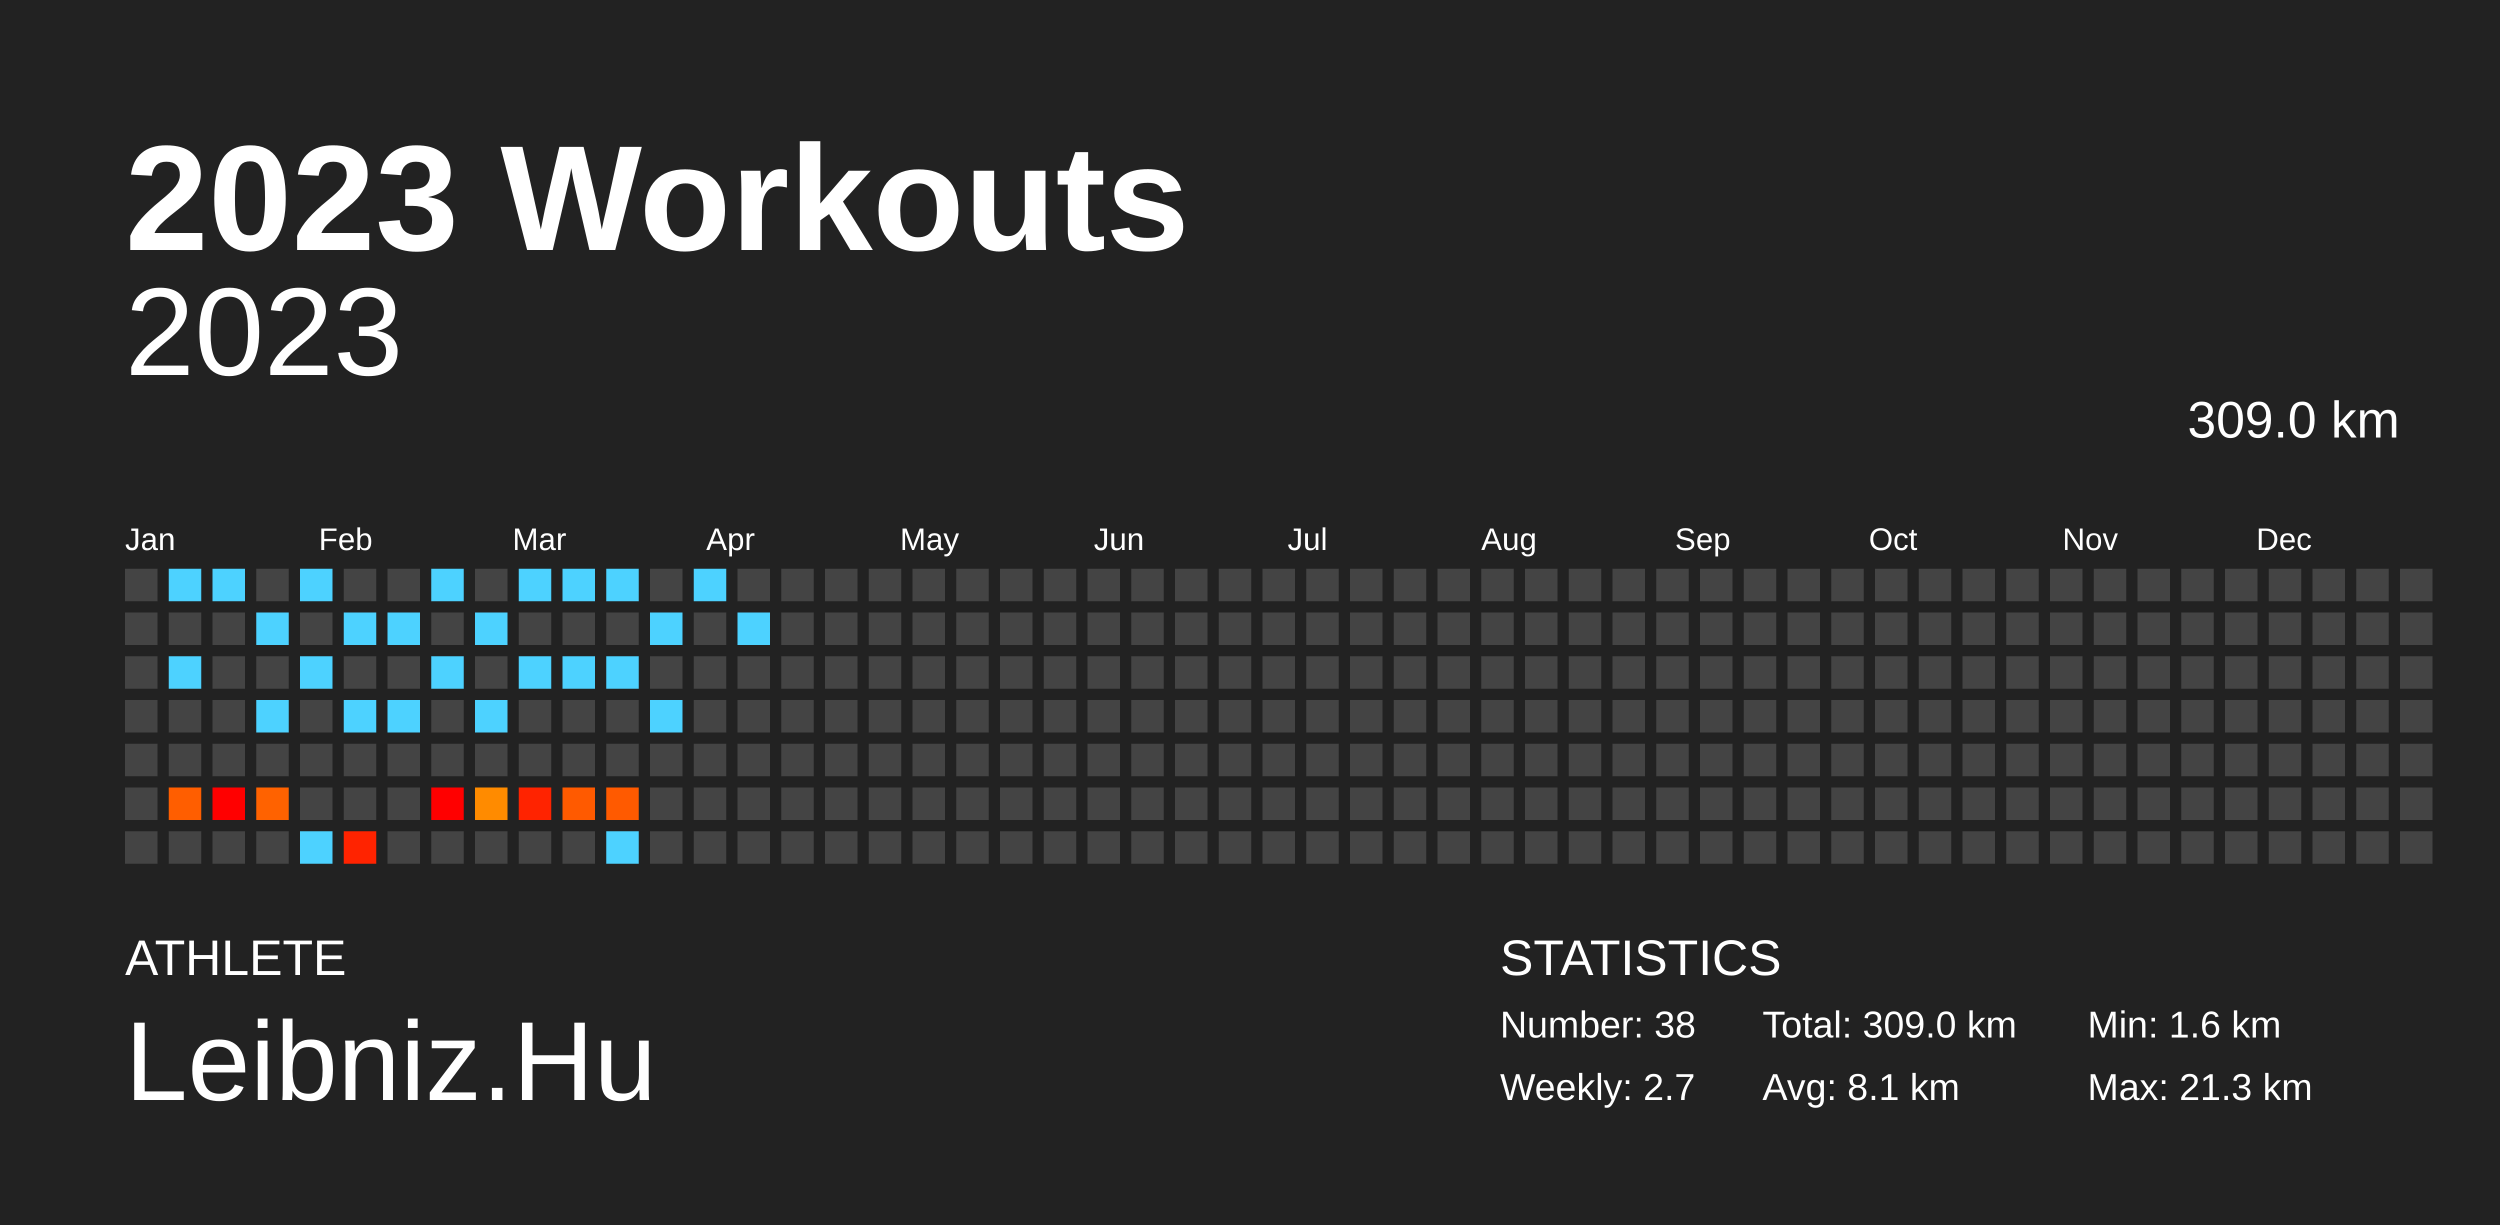
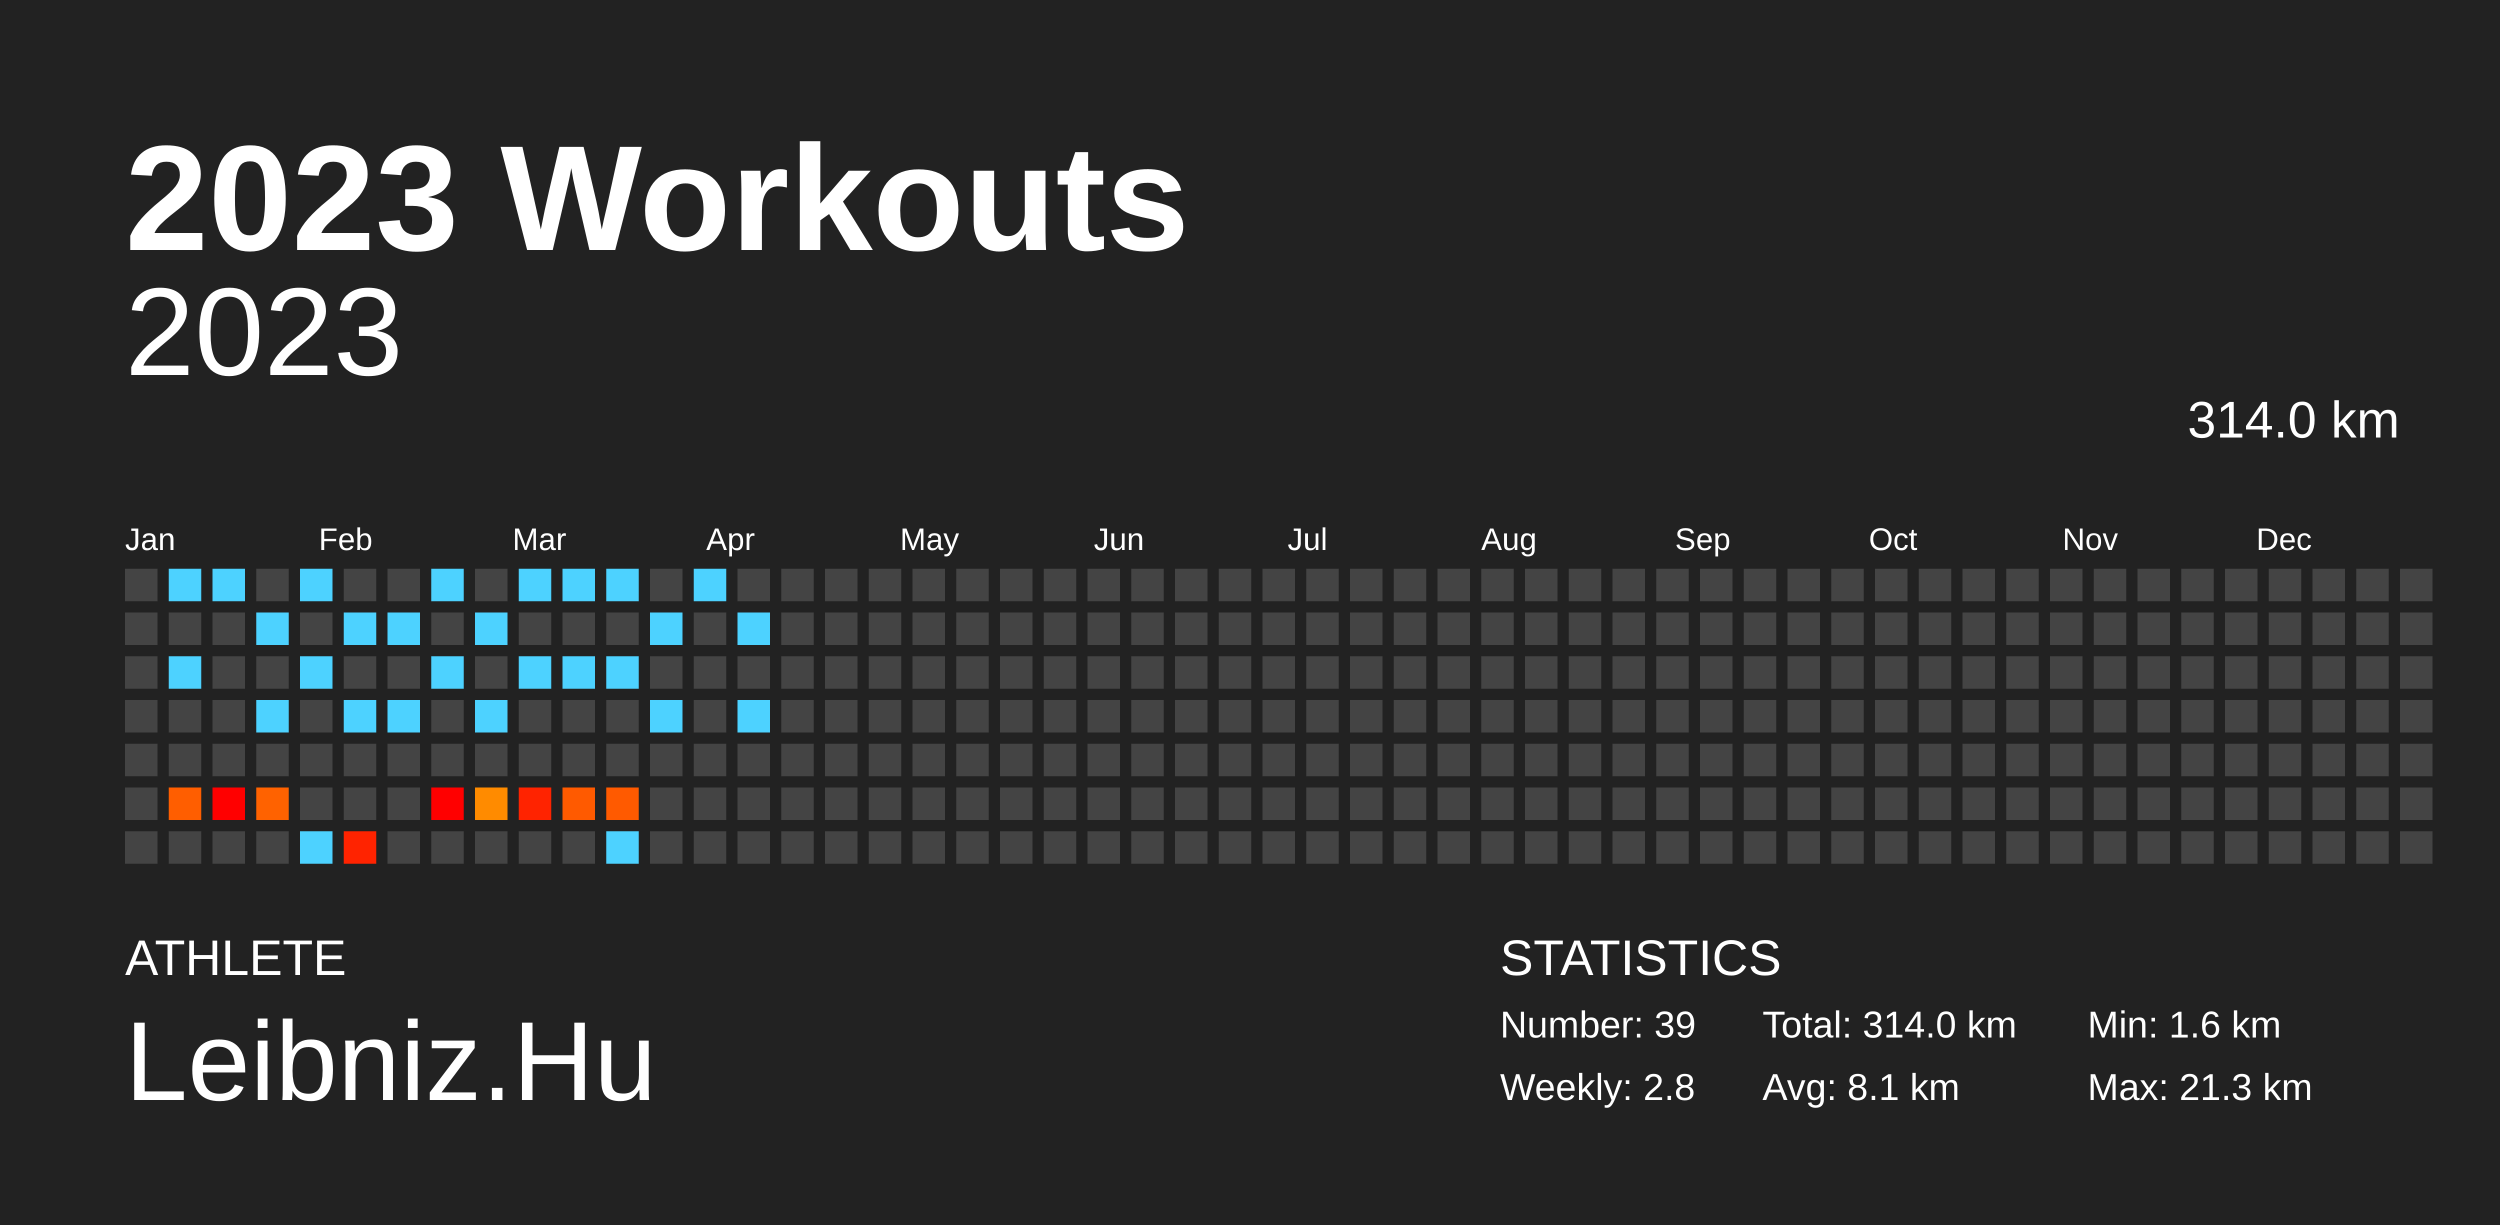
<svg xmlns="http://www.w3.org/2000/svg" baseProfile="full" height="98mm" version="1.1" viewBox="0,0,200,98" width="200mm">
  <defs />
  <rect fill="#222222" height="98" width="200" x="0" y="0" />
  <text fill="#FFFFFF" style="font-size:12px; font-family:Arial; font-weight:bold;" x="10" y="20">2023 Workouts</text>
  <text fill="#FFFFFF" style="font-size:4px; font-family:Arial" x="10" y="78">ATHLETE</text>
  <text fill="#FFFFFF" style="font-size:9px; font-family:Arial" x="10" y="88">Leibniz.Hu</text>
  <text fill="#FFFFFF" style="font-size:4px; font-family:Arial" x="120" y="78">STATISTICS</text>
-   <text fill="#FFFFFF" style="font-size:3px; font-family:Arial" x="120" y="83">Number: 38</text>
-   <text fill="#FFFFFF" style="font-size:3px; font-family:Arial" x="120" y="88">Weekly: 2.7</text>
-   <text fill="#FFFFFF" style="font-size:3px; font-family:Arial" x="141" y="83">Total: 309.0 km</text>
+   <text fill="#FFFFFF" style="font-size:3px; font-family:Arial" x="120" y="83">Number: 39</text>
+   <text fill="#FFFFFF" style="font-size:3px; font-family:Arial" x="120" y="88">Weekly: 2.8</text>
+   <text fill="#FFFFFF" style="font-size:3px; font-family:Arial" x="141" y="83">Total: 314.0 km</text>
  <text fill="#FFFFFF" style="font-size:3px; font-family:Arial" x="141" y="88">Avg: 8.1 km</text>
  <text fill="#FFFFFF" style="font-size:3px; font-family:Arial" x="167" y="83">Min: 1.6 km</text>
  <text fill="#FFFFFF" style="font-size:3px; font-family:Arial" x="167" y="88">Max: 21.3 km</text>
  <text alignment-baseline="hanging" fill="#FFFFFF" style="font-size:10.0px; font-family:Arial;" x="10" y="30">2023</text>
-   <text alignment-baseline="hanging" fill="#FFFFFF" style="font-size:4.125px; font-family:Arial;" x="175" y="35">309.0 km</text>
+   <text alignment-baseline="hanging" fill="#FFFFFF" style="font-size:4.125px; font-family:Arial;" x="175" y="35">314.0 km</text>
  <text fill="#FFFFFF" style="font-size:2.5px; font-family:Arial" x="10.0" y="44">Jan</text>
  <text fill="#FFFFFF" style="font-size:2.5px; font-family:Arial" x="25.5" y="44">Feb</text>
  <text fill="#FFFFFF" style="font-size:2.5px; font-family:Arial" x="41.0" y="44">Mar</text>
  <text fill="#FFFFFF" style="font-size:2.5px; font-family:Arial" x="56.5" y="44">Apr</text>
  <text fill="#FFFFFF" style="font-size:2.5px; font-family:Arial" x="72.0" y="44">May</text>
  <text fill="#FFFFFF" style="font-size:2.5px; font-family:Arial" x="87.5" y="44">Jun</text>
  <text fill="#FFFFFF" style="font-size:2.5px; font-family:Arial" x="103.0" y="44">Jul</text>
  <text fill="#FFFFFF" style="font-size:2.5px; font-family:Arial" x="118.5" y="44">Aug</text>
  <text fill="#FFFFFF" style="font-size:2.5px; font-family:Arial" x="134.0" y="44">Sep</text>
  <text fill="#FFFFFF" style="font-size:2.5px; font-family:Arial" x="149.5" y="44">Oct</text>
  <text fill="#FFFFFF" style="font-size:2.5px; font-family:Arial" x="165.0" y="44">Nov</text>
  <text fill="#FFFFFF" style="font-size:2.5px; font-family:Arial" x="180.5" y="44">Dec</text>
  <rect fill="#444444" height="2.6" width="2.6" x="10.0" y="45.5" />
  <rect fill="#444444" height="2.6" width="2.6" x="10.0" y="49.0" />
  <rect fill="#444444" height="2.6" width="2.6" x="10.0" y="52.5" />
  <rect fill="#444444" height="2.6" width="2.6" x="10.0" y="56.0" />
  <rect fill="#444444" height="2.6" width="2.6" x="10.0" y="59.5" />
  <rect fill="#444444" height="2.6" width="2.6" x="10.0" y="63.0" />
  <rect fill="#444444" height="2.6" width="2.6" x="10.0" y="66.5" />
  <rect fill="#4dd2ff" height="2.6" width="2.6" x="13.5" y="45.5" />
  <rect fill="#444444" height="2.6" width="2.6" x="13.5" y="49.0" />
  <rect fill="#4dd2ff" height="2.6" width="2.6" x="13.5" y="52.5" />
  <rect fill="#444444" height="2.6" width="2.6" x="13.5" y="56.0" />
  <rect fill="#444444" height="2.6" width="2.6" x="13.5" y="59.5" />
  <rect fill="#ff5e00" height="2.6" width="2.6" x="13.5" y="63.0" />
  <rect fill="#444444" height="2.6" width="2.6" x="13.5" y="66.5" />
  <rect fill="#4dd2ff" height="2.6" width="2.6" x="17.0" y="45.5" />
  <rect fill="#444444" height="2.6" width="2.6" x="17.0" y="49.0" />
  <rect fill="#444444" height="2.6" width="2.6" x="17.0" y="52.5" />
  <rect fill="#444444" height="2.6" width="2.6" x="17.0" y="56.0" />
  <rect fill="#444444" height="2.6" width="2.6" x="17.0" y="59.5" />
  <rect fill="red" height="2.6" width="2.6" x="17.0" y="63.0" />
  <rect fill="#444444" height="2.6" width="2.6" x="17.0" y="66.5" />
  <rect fill="#444444" height="2.6" width="2.6" x="20.5" y="45.5" />
  <rect fill="#4dd2ff" height="2.6" width="2.6" x="20.5" y="49.0" />
  <rect fill="#444444" height="2.6" width="2.6" x="20.5" y="52.5" />
  <rect fill="#4dd2ff" height="2.6" width="2.6" x="20.5" y="56.0" />
  <rect fill="#444444" height="2.6" width="2.6" x="20.5" y="59.5" />
  <rect fill="#ff6200" height="2.6" width="2.6" x="20.5" y="63.0" />
  <rect fill="#444444" height="2.6" width="2.6" x="20.5" y="66.5" />
  <rect fill="#4dd2ff" height="2.6" width="2.6" x="24.0" y="45.5" />
  <rect fill="#444444" height="2.6" width="2.6" x="24.0" y="49.0" />
  <rect fill="#4dd2ff" height="2.6" width="2.6" x="24.0" y="52.5" />
  <rect fill="#444444" height="2.6" width="2.6" x="24.0" y="56.0" />
  <rect fill="#444444" height="2.6" width="2.6" x="24.0" y="59.5" />
  <rect fill="#444444" height="2.6" width="2.6" x="24.0" y="63.0" />
  <rect fill="#4dd2ff" height="2.6" width="2.6" x="24.0" y="66.5" />
  <rect fill="#444444" height="2.6" width="2.6" x="27.5" y="45.5" />
  <rect fill="#4dd2ff" height="2.6" width="2.6" x="27.5" y="49.0" />
  <rect fill="#444444" height="2.6" width="2.6" x="27.5" y="52.5" />
  <rect fill="#4dd2ff" height="2.6" width="2.6" x="27.5" y="56.0" />
  <rect fill="#444444" height="2.6" width="2.6" x="27.5" y="59.5" />
  <rect fill="#444444" height="2.6" width="2.6" x="27.5" y="63.0" />
  <rect fill="#ff2300" height="2.6" width="2.6" x="27.5" y="66.5" />
  <rect fill="#444444" height="2.6" width="2.6" x="31.0" y="45.5" />
  <rect fill="#4dd2ff" height="2.6" width="2.6" x="31.0" y="49.0" />
  <rect fill="#444444" height="2.6" width="2.6" x="31.0" y="52.5" />
  <rect fill="#4dd2ff" height="2.6" width="2.6" x="31.0" y="56.0" />
  <rect fill="#444444" height="2.6" width="2.6" x="31.0" y="59.5" />
  <rect fill="#444444" height="2.6" width="2.6" x="31.0" y="63.0" />
  <rect fill="#444444" height="2.6" width="2.6" x="31.0" y="66.5" />
  <rect fill="#4dd2ff" height="2.6" width="2.6" x="34.5" y="45.5" />
  <rect fill="#444444" height="2.6" width="2.6" x="34.5" y="49.0" />
  <rect fill="#4dd2ff" height="2.6" width="2.6" x="34.5" y="52.5" />
  <rect fill="#444444" height="2.6" width="2.6" x="34.5" y="56.0" />
  <rect fill="#444444" height="2.6" width="2.6" x="34.5" y="59.5" />
  <rect fill="red" height="2.6" width="2.6" x="34.5" y="63.0" />
  <rect fill="#444444" height="2.6" width="2.6" x="34.5" y="66.5" />
  <rect fill="#444444" height="2.6" width="2.6" x="38.0" y="45.5" />
  <rect fill="#4dd2ff" height="2.6" width="2.6" x="38.0" y="49.0" />
  <rect fill="#444444" height="2.6" width="2.6" x="38.0" y="52.5" />
  <rect fill="#4dd2ff" height="2.6" width="2.6" x="38.0" y="56.0" />
  <rect fill="#444444" height="2.6" width="2.6" x="38.0" y="59.5" />
  <rect fill="#ff8b00" height="2.6" width="2.6" x="38.0" y="63.0" />
  <rect fill="#444444" height="2.6" width="2.6" x="38.0" y="66.5" />
  <rect fill="#4dd2ff" height="2.6" width="2.6" x="41.5" y="45.5" />
  <rect fill="#444444" height="2.6" width="2.6" x="41.5" y="49.0" />
  <rect fill="#4dd2ff" height="2.6" width="2.6" x="41.5" y="52.5" />
  <rect fill="#444444" height="2.6" width="2.6" x="41.5" y="56.0" />
  <rect fill="#444444" height="2.6" width="2.6" x="41.5" y="59.5" />
  <rect fill="#ff2300" height="2.6" width="2.6" x="41.5" y="63.0" />
  <rect fill="#444444" height="2.6" width="2.6" x="41.5" y="66.5" />
  <rect fill="#4dd2ff" height="2.6" width="2.6" x="45.0" y="45.5" />
  <rect fill="#444444" height="2.6" width="2.6" x="45.0" y="49.0" />
  <rect fill="#4dd2ff" height="2.6" width="2.6" x="45.0" y="52.5" />
  <rect fill="#444444" height="2.6" width="2.6" x="45.0" y="56.0" />
  <rect fill="#444444" height="2.6" width="2.6" x="45.0" y="59.5" />
  <rect fill="#ff5a00" height="2.6" width="2.6" x="45.0" y="63.0" />
  <rect fill="#444444" height="2.6" width="2.6" x="45.0" y="66.5" />
  <rect fill="#4dd2ff" height="2.6" width="2.6" x="48.5" y="45.5" />
  <rect fill="#444444" height="2.6" width="2.6" x="48.5" y="49.0" />
  <rect fill="#4dd2ff" height="2.6" width="2.6" x="48.5" y="52.5" />
  <rect fill="#444444" height="2.6" width="2.6" x="48.5" y="56.0" />
  <rect fill="#444444" height="2.6" width="2.6" x="48.5" y="59.5" />
  <rect fill="#ff5a00" height="2.6" width="2.6" x="48.5" y="63.0" />
  <rect fill="#4dd2ff" height="2.6" width="2.6" x="48.5" y="66.5" />
  <rect fill="#444444" height="2.6" width="2.6" x="52.0" y="45.5" />
  <rect fill="#4dd2ff" height="2.6" width="2.6" x="52.0" y="49.0" />
  <rect fill="#444444" height="2.6" width="2.6" x="52.0" y="52.5" />
  <rect fill="#4dd2ff" height="2.6" width="2.6" x="52.0" y="56.0" />
  <rect fill="#444444" height="2.6" width="2.6" x="52.0" y="59.5" />
  <rect fill="#444444" height="2.6" width="2.6" x="52.0" y="63.0" />
  <rect fill="#444444" height="2.6" width="2.6" x="52.0" y="66.5" />
  <rect fill="#4dd2ff" height="2.6" width="2.6" x="55.5" y="45.5" />
  <rect fill="#444444" height="2.6" width="2.6" x="55.5" y="49.0" />
  <rect fill="#444444" height="2.6" width="2.6" x="55.5" y="52.5" />
  <rect fill="#444444" height="2.6" width="2.6" x="55.5" y="56.0" />
  <rect fill="#444444" height="2.6" width="2.6" x="55.5" y="59.5" />
  <rect fill="#444444" height="2.6" width="2.6" x="55.5" y="63.0" />
  <rect fill="#444444" height="2.6" width="2.6" x="55.5" y="66.5" />
  <rect fill="#444444" height="2.6" width="2.6" x="59.0" y="45.5" />
  <rect fill="#4dd2ff" height="2.6" width="2.6" x="59.0" y="49.0" />
  <rect fill="#444444" height="2.6" width="2.6" x="59.0" y="52.5" />
-   <rect fill="#444444" height="2.6" width="2.6" x="59.0" y="56.0" />
+   <rect fill="#4dd2ff" height="2.6" width="2.6" x="59.0" y="56.0" />
  <rect fill="#444444" height="2.6" width="2.6" x="59.0" y="59.5" />
  <rect fill="#444444" height="2.6" width="2.6" x="59.0" y="63.0" />
  <rect fill="#444444" height="2.6" width="2.6" x="59.0" y="66.5" />
  <rect fill="#444444" height="2.6" width="2.6" x="62.5" y="45.5" />
  <rect fill="#444444" height="2.6" width="2.6" x="62.5" y="49.0" />
  <rect fill="#444444" height="2.6" width="2.6" x="62.5" y="52.5" />
  <rect fill="#444444" height="2.6" width="2.6" x="62.5" y="56.0" />
  <rect fill="#444444" height="2.6" width="2.6" x="62.5" y="59.5" />
  <rect fill="#444444" height="2.6" width="2.6" x="62.5" y="63.0" />
  <rect fill="#444444" height="2.6" width="2.6" x="62.5" y="66.5" />
  <rect fill="#444444" height="2.6" width="2.6" x="66.0" y="45.5" />
  <rect fill="#444444" height="2.6" width="2.6" x="66.0" y="49.0" />
  <rect fill="#444444" height="2.6" width="2.6" x="66.0" y="52.5" />
  <rect fill="#444444" height="2.6" width="2.6" x="66.0" y="56.0" />
  <rect fill="#444444" height="2.6" width="2.6" x="66.0" y="59.5" />
  <rect fill="#444444" height="2.6" width="2.6" x="66.0" y="63.0" />
  <rect fill="#444444" height="2.6" width="2.6" x="66.0" y="66.5" />
  <rect fill="#444444" height="2.6" width="2.6" x="69.5" y="45.5" />
  <rect fill="#444444" height="2.6" width="2.6" x="69.5" y="49.0" />
  <rect fill="#444444" height="2.6" width="2.6" x="69.5" y="52.5" />
  <rect fill="#444444" height="2.6" width="2.6" x="69.5" y="56.0" />
  <rect fill="#444444" height="2.6" width="2.6" x="69.5" y="59.5" />
  <rect fill="#444444" height="2.6" width="2.6" x="69.5" y="63.0" />
  <rect fill="#444444" height="2.6" width="2.6" x="69.5" y="66.5" />
  <rect fill="#444444" height="2.6" width="2.6" x="73.0" y="45.5" />
  <rect fill="#444444" height="2.6" width="2.6" x="73.0" y="49.0" />
  <rect fill="#444444" height="2.6" width="2.6" x="73.0" y="52.5" />
  <rect fill="#444444" height="2.6" width="2.6" x="73.0" y="56.0" />
  <rect fill="#444444" height="2.6" width="2.6" x="73.0" y="59.5" />
  <rect fill="#444444" height="2.6" width="2.6" x="73.0" y="63.0" />
  <rect fill="#444444" height="2.6" width="2.6" x="73.0" y="66.5" />
  <rect fill="#444444" height="2.6" width="2.6" x="76.5" y="45.5" />
  <rect fill="#444444" height="2.6" width="2.6" x="76.5" y="49.0" />
  <rect fill="#444444" height="2.6" width="2.6" x="76.5" y="52.5" />
  <rect fill="#444444" height="2.6" width="2.6" x="76.5" y="56.0" />
  <rect fill="#444444" height="2.6" width="2.6" x="76.5" y="59.5" />
  <rect fill="#444444" height="2.6" width="2.6" x="76.5" y="63.0" />
  <rect fill="#444444" height="2.6" width="2.6" x="76.5" y="66.5" />
  <rect fill="#444444" height="2.6" width="2.6" x="80.0" y="45.5" />
  <rect fill="#444444" height="2.6" width="2.6" x="80.0" y="49.0" />
  <rect fill="#444444" height="2.6" width="2.6" x="80.0" y="52.5" />
  <rect fill="#444444" height="2.6" width="2.6" x="80.0" y="56.0" />
  <rect fill="#444444" height="2.6" width="2.6" x="80.0" y="59.5" />
  <rect fill="#444444" height="2.6" width="2.6" x="80.0" y="63.0" />
  <rect fill="#444444" height="2.6" width="2.6" x="80.0" y="66.5" />
  <rect fill="#444444" height="2.6" width="2.6" x="83.5" y="45.5" />
  <rect fill="#444444" height="2.6" width="2.6" x="83.5" y="49.0" />
  <rect fill="#444444" height="2.6" width="2.6" x="83.5" y="52.5" />
  <rect fill="#444444" height="2.6" width="2.6" x="83.5" y="56.0" />
  <rect fill="#444444" height="2.6" width="2.6" x="83.5" y="59.5" />
  <rect fill="#444444" height="2.6" width="2.6" x="83.5" y="63.0" />
  <rect fill="#444444" height="2.6" width="2.6" x="83.5" y="66.5" />
  <rect fill="#444444" height="2.6" width="2.6" x="87.0" y="45.5" />
  <rect fill="#444444" height="2.6" width="2.6" x="87.0" y="49.0" />
  <rect fill="#444444" height="2.6" width="2.6" x="87.0" y="52.5" />
  <rect fill="#444444" height="2.6" width="2.6" x="87.0" y="56.0" />
  <rect fill="#444444" height="2.6" width="2.6" x="87.0" y="59.5" />
  <rect fill="#444444" height="2.6" width="2.6" x="87.0" y="63.0" />
  <rect fill="#444444" height="2.6" width="2.6" x="87.0" y="66.5" />
  <rect fill="#444444" height="2.6" width="2.6" x="90.5" y="45.5" />
  <rect fill="#444444" height="2.6" width="2.6" x="90.5" y="49.0" />
  <rect fill="#444444" height="2.6" width="2.6" x="90.5" y="52.5" />
  <rect fill="#444444" height="2.6" width="2.6" x="90.5" y="56.0" />
  <rect fill="#444444" height="2.6" width="2.6" x="90.5" y="59.5" />
  <rect fill="#444444" height="2.6" width="2.6" x="90.5" y="63.0" />
  <rect fill="#444444" height="2.6" width="2.6" x="90.5" y="66.5" />
  <rect fill="#444444" height="2.6" width="2.6" x="94.0" y="45.5" />
  <rect fill="#444444" height="2.6" width="2.6" x="94.0" y="49.0" />
  <rect fill="#444444" height="2.6" width="2.6" x="94.0" y="52.5" />
  <rect fill="#444444" height="2.6" width="2.6" x="94.0" y="56.0" />
  <rect fill="#444444" height="2.6" width="2.6" x="94.0" y="59.5" />
  <rect fill="#444444" height="2.6" width="2.6" x="94.0" y="63.0" />
  <rect fill="#444444" height="2.6" width="2.6" x="94.0" y="66.5" />
  <rect fill="#444444" height="2.6" width="2.6" x="97.5" y="45.5" />
  <rect fill="#444444" height="2.6" width="2.6" x="97.5" y="49.0" />
  <rect fill="#444444" height="2.6" width="2.6" x="97.5" y="52.5" />
  <rect fill="#444444" height="2.6" width="2.6" x="97.5" y="56.0" />
  <rect fill="#444444" height="2.6" width="2.6" x="97.5" y="59.5" />
  <rect fill="#444444" height="2.6" width="2.6" x="97.5" y="63.0" />
  <rect fill="#444444" height="2.6" width="2.6" x="97.5" y="66.5" />
  <rect fill="#444444" height="2.6" width="2.6" x="101.0" y="45.5" />
  <rect fill="#444444" height="2.6" width="2.6" x="101.0" y="49.0" />
  <rect fill="#444444" height="2.6" width="2.6" x="101.0" y="52.5" />
  <rect fill="#444444" height="2.6" width="2.6" x="101.0" y="56.0" />
  <rect fill="#444444" height="2.6" width="2.6" x="101.0" y="59.5" />
  <rect fill="#444444" height="2.6" width="2.6" x="101.0" y="63.0" />
  <rect fill="#444444" height="2.6" width="2.6" x="101.0" y="66.5" />
  <rect fill="#444444" height="2.6" width="2.6" x="104.5" y="45.5" />
  <rect fill="#444444" height="2.6" width="2.6" x="104.5" y="49.0" />
  <rect fill="#444444" height="2.6" width="2.6" x="104.5" y="52.5" />
  <rect fill="#444444" height="2.6" width="2.6" x="104.5" y="56.0" />
  <rect fill="#444444" height="2.6" width="2.6" x="104.5" y="59.5" />
  <rect fill="#444444" height="2.6" width="2.6" x="104.5" y="63.0" />
  <rect fill="#444444" height="2.6" width="2.6" x="104.5" y="66.5" />
  <rect fill="#444444" height="2.6" width="2.6" x="108.0" y="45.5" />
  <rect fill="#444444" height="2.6" width="2.6" x="108.0" y="49.0" />
  <rect fill="#444444" height="2.6" width="2.6" x="108.0" y="52.5" />
  <rect fill="#444444" height="2.6" width="2.6" x="108.0" y="56.0" />
  <rect fill="#444444" height="2.6" width="2.6" x="108.0" y="59.5" />
  <rect fill="#444444" height="2.6" width="2.6" x="108.0" y="63.0" />
  <rect fill="#444444" height="2.6" width="2.6" x="108.0" y="66.5" />
  <rect fill="#444444" height="2.6" width="2.6" x="111.5" y="45.5" />
  <rect fill="#444444" height="2.6" width="2.6" x="111.5" y="49.0" />
  <rect fill="#444444" height="2.6" width="2.6" x="111.5" y="52.5" />
  <rect fill="#444444" height="2.6" width="2.6" x="111.5" y="56.0" />
  <rect fill="#444444" height="2.6" width="2.6" x="111.5" y="59.5" />
  <rect fill="#444444" height="2.6" width="2.6" x="111.5" y="63.0" />
  <rect fill="#444444" height="2.6" width="2.6" x="111.5" y="66.5" />
  <rect fill="#444444" height="2.6" width="2.6" x="115.0" y="45.5" />
  <rect fill="#444444" height="2.6" width="2.6" x="115.0" y="49.0" />
  <rect fill="#444444" height="2.6" width="2.6" x="115.0" y="52.5" />
  <rect fill="#444444" height="2.6" width="2.6" x="115.0" y="56.0" />
  <rect fill="#444444" height="2.6" width="2.6" x="115.0" y="59.5" />
  <rect fill="#444444" height="2.6" width="2.6" x="115.0" y="63.0" />
  <rect fill="#444444" height="2.6" width="2.6" x="115.0" y="66.5" />
  <rect fill="#444444" height="2.6" width="2.6" x="118.5" y="45.5" />
  <rect fill="#444444" height="2.6" width="2.6" x="118.5" y="49.0" />
  <rect fill="#444444" height="2.6" width="2.6" x="118.5" y="52.5" />
  <rect fill="#444444" height="2.6" width="2.6" x="118.5" y="56.0" />
  <rect fill="#444444" height="2.6" width="2.6" x="118.5" y="59.5" />
  <rect fill="#444444" height="2.6" width="2.6" x="118.5" y="63.0" />
  <rect fill="#444444" height="2.6" width="2.6" x="118.5" y="66.5" />
  <rect fill="#444444" height="2.6" width="2.6" x="122.0" y="45.5" />
  <rect fill="#444444" height="2.6" width="2.6" x="122.0" y="49.0" />
  <rect fill="#444444" height="2.6" width="2.6" x="122.0" y="52.5" />
  <rect fill="#444444" height="2.6" width="2.6" x="122.0" y="56.0" />
  <rect fill="#444444" height="2.6" width="2.6" x="122.0" y="59.5" />
  <rect fill="#444444" height="2.6" width="2.6" x="122.0" y="63.0" />
  <rect fill="#444444" height="2.6" width="2.6" x="122.0" y="66.5" />
  <rect fill="#444444" height="2.6" width="2.6" x="125.5" y="45.5" />
  <rect fill="#444444" height="2.6" width="2.6" x="125.5" y="49.0" />
  <rect fill="#444444" height="2.6" width="2.6" x="125.5" y="52.5" />
  <rect fill="#444444" height="2.6" width="2.6" x="125.5" y="56.0" />
  <rect fill="#444444" height="2.6" width="2.6" x="125.5" y="59.5" />
  <rect fill="#444444" height="2.6" width="2.6" x="125.5" y="63.0" />
  <rect fill="#444444" height="2.6" width="2.6" x="125.5" y="66.5" />
  <rect fill="#444444" height="2.6" width="2.6" x="129.0" y="45.5" />
  <rect fill="#444444" height="2.6" width="2.6" x="129.0" y="49.0" />
  <rect fill="#444444" height="2.6" width="2.6" x="129.0" y="52.5" />
  <rect fill="#444444" height="2.6" width="2.6" x="129.0" y="56.0" />
  <rect fill="#444444" height="2.6" width="2.6" x="129.0" y="59.5" />
  <rect fill="#444444" height="2.6" width="2.6" x="129.0" y="63.0" />
  <rect fill="#444444" height="2.6" width="2.6" x="129.0" y="66.5" />
  <rect fill="#444444" height="2.6" width="2.6" x="132.5" y="45.5" />
  <rect fill="#444444" height="2.6" width="2.6" x="132.5" y="49.0" />
  <rect fill="#444444" height="2.6" width="2.6" x="132.5" y="52.5" />
  <rect fill="#444444" height="2.6" width="2.6" x="132.5" y="56.0" />
  <rect fill="#444444" height="2.6" width="2.6" x="132.5" y="59.5" />
  <rect fill="#444444" height="2.6" width="2.6" x="132.5" y="63.0" />
  <rect fill="#444444" height="2.6" width="2.6" x="132.5" y="66.5" />
  <rect fill="#444444" height="2.6" width="2.6" x="136.0" y="45.5" />
  <rect fill="#444444" height="2.6" width="2.6" x="136.0" y="49.0" />
  <rect fill="#444444" height="2.6" width="2.6" x="136.0" y="52.5" />
  <rect fill="#444444" height="2.6" width="2.6" x="136.0" y="56.0" />
  <rect fill="#444444" height="2.6" width="2.6" x="136.0" y="59.5" />
  <rect fill="#444444" height="2.6" width="2.6" x="136.0" y="63.0" />
  <rect fill="#444444" height="2.6" width="2.6" x="136.0" y="66.5" />
  <rect fill="#444444" height="2.6" width="2.6" x="139.5" y="45.5" />
  <rect fill="#444444" height="2.6" width="2.6" x="139.5" y="49.0" />
  <rect fill="#444444" height="2.6" width="2.6" x="139.5" y="52.5" />
  <rect fill="#444444" height="2.6" width="2.6" x="139.5" y="56.0" />
  <rect fill="#444444" height="2.6" width="2.6" x="139.5" y="59.5" />
  <rect fill="#444444" height="2.6" width="2.6" x="139.5" y="63.0" />
  <rect fill="#444444" height="2.6" width="2.6" x="139.5" y="66.5" />
  <rect fill="#444444" height="2.6" width="2.6" x="143.0" y="45.5" />
  <rect fill="#444444" height="2.6" width="2.6" x="143.0" y="49.0" />
  <rect fill="#444444" height="2.6" width="2.6" x="143.0" y="52.5" />
  <rect fill="#444444" height="2.6" width="2.6" x="143.0" y="56.0" />
  <rect fill="#444444" height="2.6" width="2.6" x="143.0" y="59.5" />
  <rect fill="#444444" height="2.6" width="2.6" x="143.0" y="63.0" />
  <rect fill="#444444" height="2.6" width="2.6" x="143.0" y="66.5" />
  <rect fill="#444444" height="2.6" width="2.6" x="146.5" y="45.5" />
  <rect fill="#444444" height="2.6" width="2.6" x="146.5" y="49.0" />
  <rect fill="#444444" height="2.6" width="2.6" x="146.5" y="52.5" />
  <rect fill="#444444" height="2.6" width="2.6" x="146.5" y="56.0" />
  <rect fill="#444444" height="2.6" width="2.6" x="146.5" y="59.5" />
  <rect fill="#444444" height="2.6" width="2.6" x="146.5" y="63.0" />
  <rect fill="#444444" height="2.6" width="2.6" x="146.5" y="66.5" />
  <rect fill="#444444" height="2.6" width="2.6" x="150.0" y="45.5" />
  <rect fill="#444444" height="2.6" width="2.6" x="150.0" y="49.0" />
  <rect fill="#444444" height="2.6" width="2.6" x="150.0" y="52.5" />
  <rect fill="#444444" height="2.6" width="2.6" x="150.0" y="56.0" />
  <rect fill="#444444" height="2.6" width="2.6" x="150.0" y="59.5" />
  <rect fill="#444444" height="2.6" width="2.6" x="150.0" y="63.0" />
  <rect fill="#444444" height="2.6" width="2.6" x="150.0" y="66.5" />
  <rect fill="#444444" height="2.6" width="2.6" x="153.5" y="45.5" />
  <rect fill="#444444" height="2.6" width="2.6" x="153.5" y="49.0" />
  <rect fill="#444444" height="2.6" width="2.6" x="153.5" y="52.5" />
  <rect fill="#444444" height="2.6" width="2.6" x="153.5" y="56.0" />
  <rect fill="#444444" height="2.6" width="2.6" x="153.5" y="59.5" />
  <rect fill="#444444" height="2.6" width="2.6" x="153.5" y="63.0" />
  <rect fill="#444444" height="2.6" width="2.6" x="153.5" y="66.5" />
  <rect fill="#444444" height="2.6" width="2.6" x="157.0" y="45.5" />
  <rect fill="#444444" height="2.6" width="2.6" x="157.0" y="49.0" />
  <rect fill="#444444" height="2.6" width="2.6" x="157.0" y="52.5" />
  <rect fill="#444444" height="2.6" width="2.6" x="157.0" y="56.0" />
  <rect fill="#444444" height="2.6" width="2.6" x="157.0" y="59.5" />
  <rect fill="#444444" height="2.6" width="2.6" x="157.0" y="63.0" />
  <rect fill="#444444" height="2.6" width="2.6" x="157.0" y="66.5" />
  <rect fill="#444444" height="2.6" width="2.6" x="160.5" y="45.5" />
  <rect fill="#444444" height="2.6" width="2.6" x="160.5" y="49.0" />
  <rect fill="#444444" height="2.6" width="2.6" x="160.5" y="52.5" />
  <rect fill="#444444" height="2.6" width="2.6" x="160.5" y="56.0" />
  <rect fill="#444444" height="2.6" width="2.6" x="160.5" y="59.5" />
  <rect fill="#444444" height="2.6" width="2.6" x="160.5" y="63.0" />
  <rect fill="#444444" height="2.6" width="2.6" x="160.5" y="66.5" />
  <rect fill="#444444" height="2.6" width="2.6" x="164.0" y="45.5" />
  <rect fill="#444444" height="2.6" width="2.6" x="164.0" y="49.0" />
  <rect fill="#444444" height="2.6" width="2.6" x="164.0" y="52.5" />
  <rect fill="#444444" height="2.6" width="2.6" x="164.0" y="56.0" />
  <rect fill="#444444" height="2.6" width="2.6" x="164.0" y="59.5" />
  <rect fill="#444444" height="2.6" width="2.6" x="164.0" y="63.0" />
  <rect fill="#444444" height="2.6" width="2.6" x="164.0" y="66.5" />
  <rect fill="#444444" height="2.6" width="2.6" x="167.5" y="45.5" />
  <rect fill="#444444" height="2.6" width="2.6" x="167.5" y="49.0" />
  <rect fill="#444444" height="2.6" width="2.6" x="167.5" y="52.5" />
  <rect fill="#444444" height="2.6" width="2.6" x="167.5" y="56.0" />
  <rect fill="#444444" height="2.6" width="2.6" x="167.5" y="59.5" />
  <rect fill="#444444" height="2.6" width="2.6" x="167.5" y="63.0" />
  <rect fill="#444444" height="2.6" width="2.6" x="167.5" y="66.5" />
  <rect fill="#444444" height="2.6" width="2.6" x="171.0" y="45.5" />
  <rect fill="#444444" height="2.6" width="2.6" x="171.0" y="49.0" />
  <rect fill="#444444" height="2.6" width="2.6" x="171.0" y="52.5" />
  <rect fill="#444444" height="2.6" width="2.6" x="171.0" y="56.0" />
  <rect fill="#444444" height="2.6" width="2.6" x="171.0" y="59.5" />
  <rect fill="#444444" height="2.6" width="2.6" x="171.0" y="63.0" />
  <rect fill="#444444" height="2.6" width="2.6" x="171.0" y="66.5" />
  <rect fill="#444444" height="2.6" width="2.6" x="174.5" y="45.5" />
  <rect fill="#444444" height="2.6" width="2.6" x="174.5" y="49.0" />
  <rect fill="#444444" height="2.6" width="2.6" x="174.5" y="52.5" />
  <rect fill="#444444" height="2.6" width="2.6" x="174.5" y="56.0" />
  <rect fill="#444444" height="2.6" width="2.6" x="174.5" y="59.5" />
  <rect fill="#444444" height="2.6" width="2.6" x="174.5" y="63.0" />
  <rect fill="#444444" height="2.6" width="2.6" x="174.5" y="66.5" />
  <rect fill="#444444" height="2.6" width="2.6" x="178.0" y="45.5" />
  <rect fill="#444444" height="2.6" width="2.6" x="178.0" y="49.0" />
  <rect fill="#444444" height="2.6" width="2.6" x="178.0" y="52.5" />
  <rect fill="#444444" height="2.6" width="2.6" x="178.0" y="56.0" />
  <rect fill="#444444" height="2.6" width="2.6" x="178.0" y="59.5" />
  <rect fill="#444444" height="2.6" width="2.6" x="178.0" y="63.0" />
  <rect fill="#444444" height="2.6" width="2.6" x="178.0" y="66.5" />
  <rect fill="#444444" height="2.6" width="2.6" x="181.5" y="45.5" />
  <rect fill="#444444" height="2.6" width="2.6" x="181.5" y="49.0" />
  <rect fill="#444444" height="2.6" width="2.6" x="181.5" y="52.5" />
  <rect fill="#444444" height="2.6" width="2.6" x="181.5" y="56.0" />
  <rect fill="#444444" height="2.6" width="2.6" x="181.5" y="59.5" />
  <rect fill="#444444" height="2.6" width="2.6" x="181.5" y="63.0" />
  <rect fill="#444444" height="2.6" width="2.6" x="181.5" y="66.5" />
  <rect fill="#444444" height="2.6" width="2.6" x="185.0" y="45.5" />
  <rect fill="#444444" height="2.6" width="2.6" x="185.0" y="49.0" />
  <rect fill="#444444" height="2.6" width="2.6" x="185.0" y="52.5" />
  <rect fill="#444444" height="2.6" width="2.6" x="185.0" y="56.0" />
  <rect fill="#444444" height="2.6" width="2.6" x="185.0" y="59.5" />
  <rect fill="#444444" height="2.6" width="2.6" x="185.0" y="63.0" />
  <rect fill="#444444" height="2.6" width="2.6" x="185.0" y="66.5" />
  <rect fill="#444444" height="2.6" width="2.6" x="188.5" y="45.5" />
  <rect fill="#444444" height="2.6" width="2.6" x="188.5" y="49.0" />
  <rect fill="#444444" height="2.6" width="2.6" x="188.5" y="52.5" />
  <rect fill="#444444" height="2.6" width="2.6" x="188.5" y="56.0" />
  <rect fill="#444444" height="2.6" width="2.6" x="188.5" y="59.5" />
  <rect fill="#444444" height="2.6" width="2.6" x="188.5" y="63.0" />
  <rect fill="#444444" height="2.6" width="2.6" x="188.5" y="66.5" />
  <rect fill="#444444" height="2.6" width="2.6" x="192.0" y="45.5" />
  <rect fill="#444444" height="2.6" width="2.6" x="192.0" y="49.0" />
  <rect fill="#444444" height="2.6" width="2.6" x="192.0" y="52.5" />
  <rect fill="#444444" height="2.6" width="2.6" x="192.0" y="56.0" />
  <rect fill="#444444" height="2.6" width="2.6" x="192.0" y="59.5" />
  <rect fill="#444444" height="2.6" width="2.6" x="192.0" y="63.0" />
  <rect fill="#444444" height="2.6" width="2.6" x="192.0" y="66.5" />
</svg>
